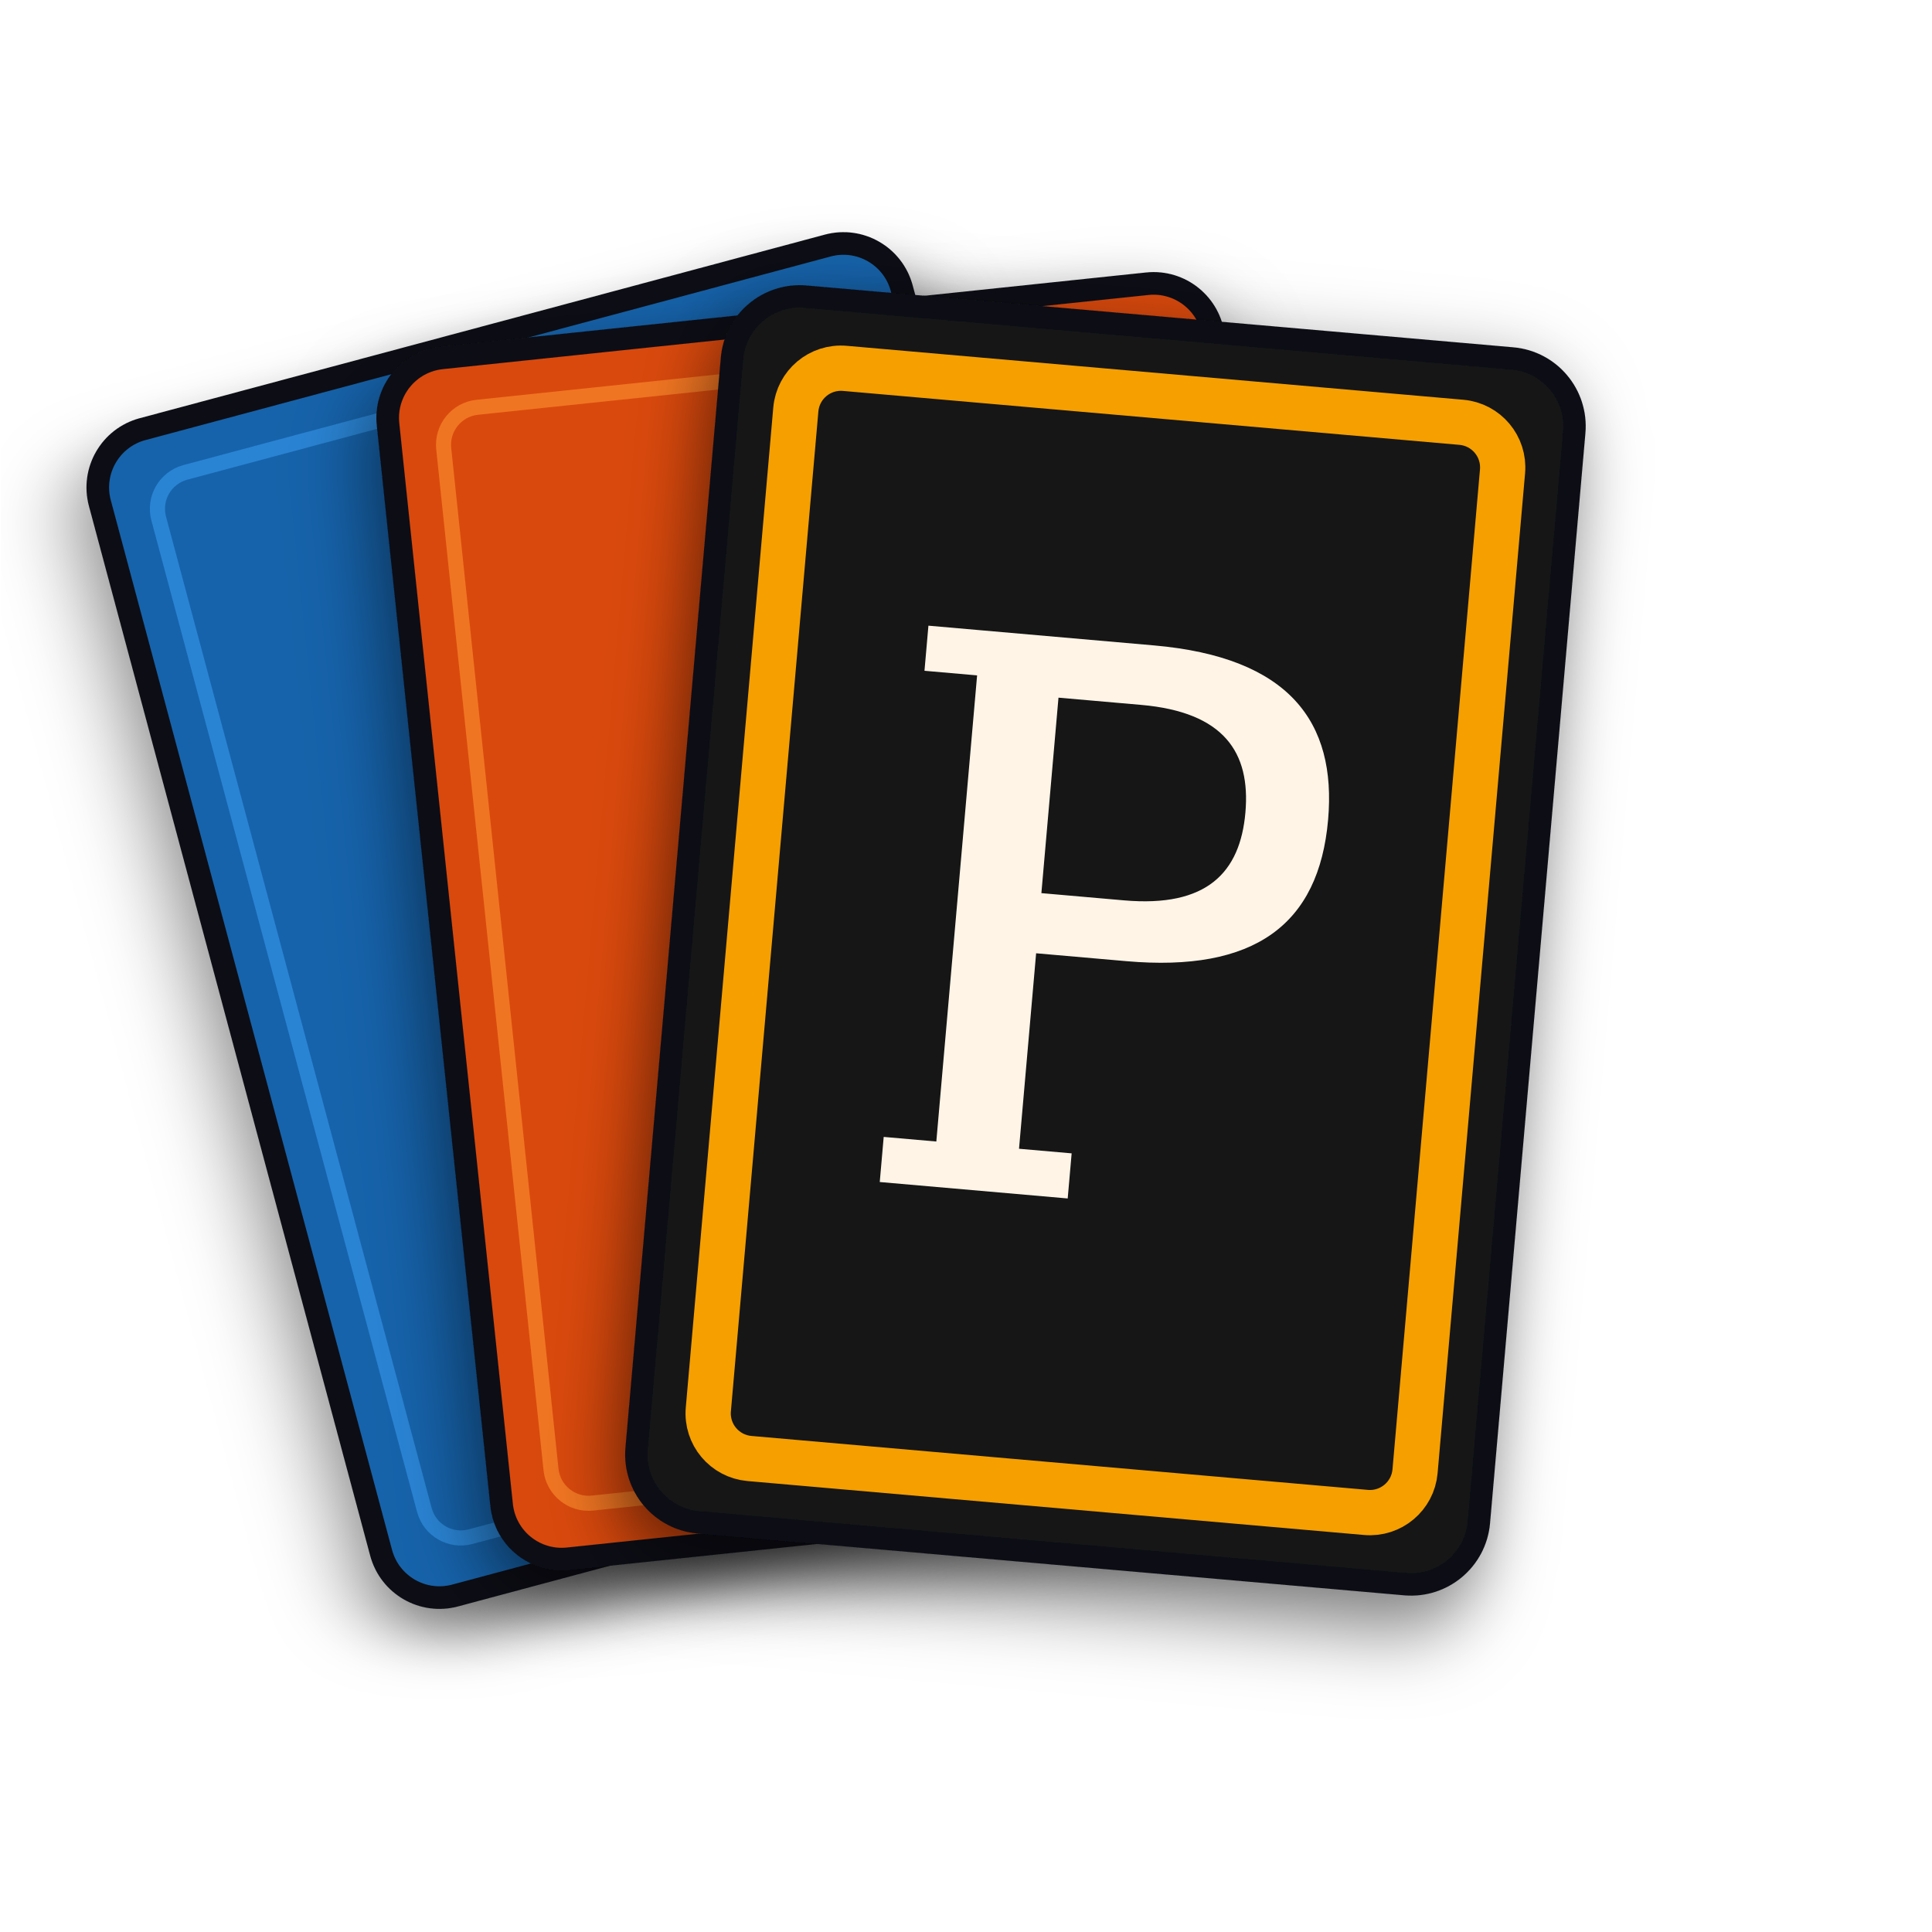
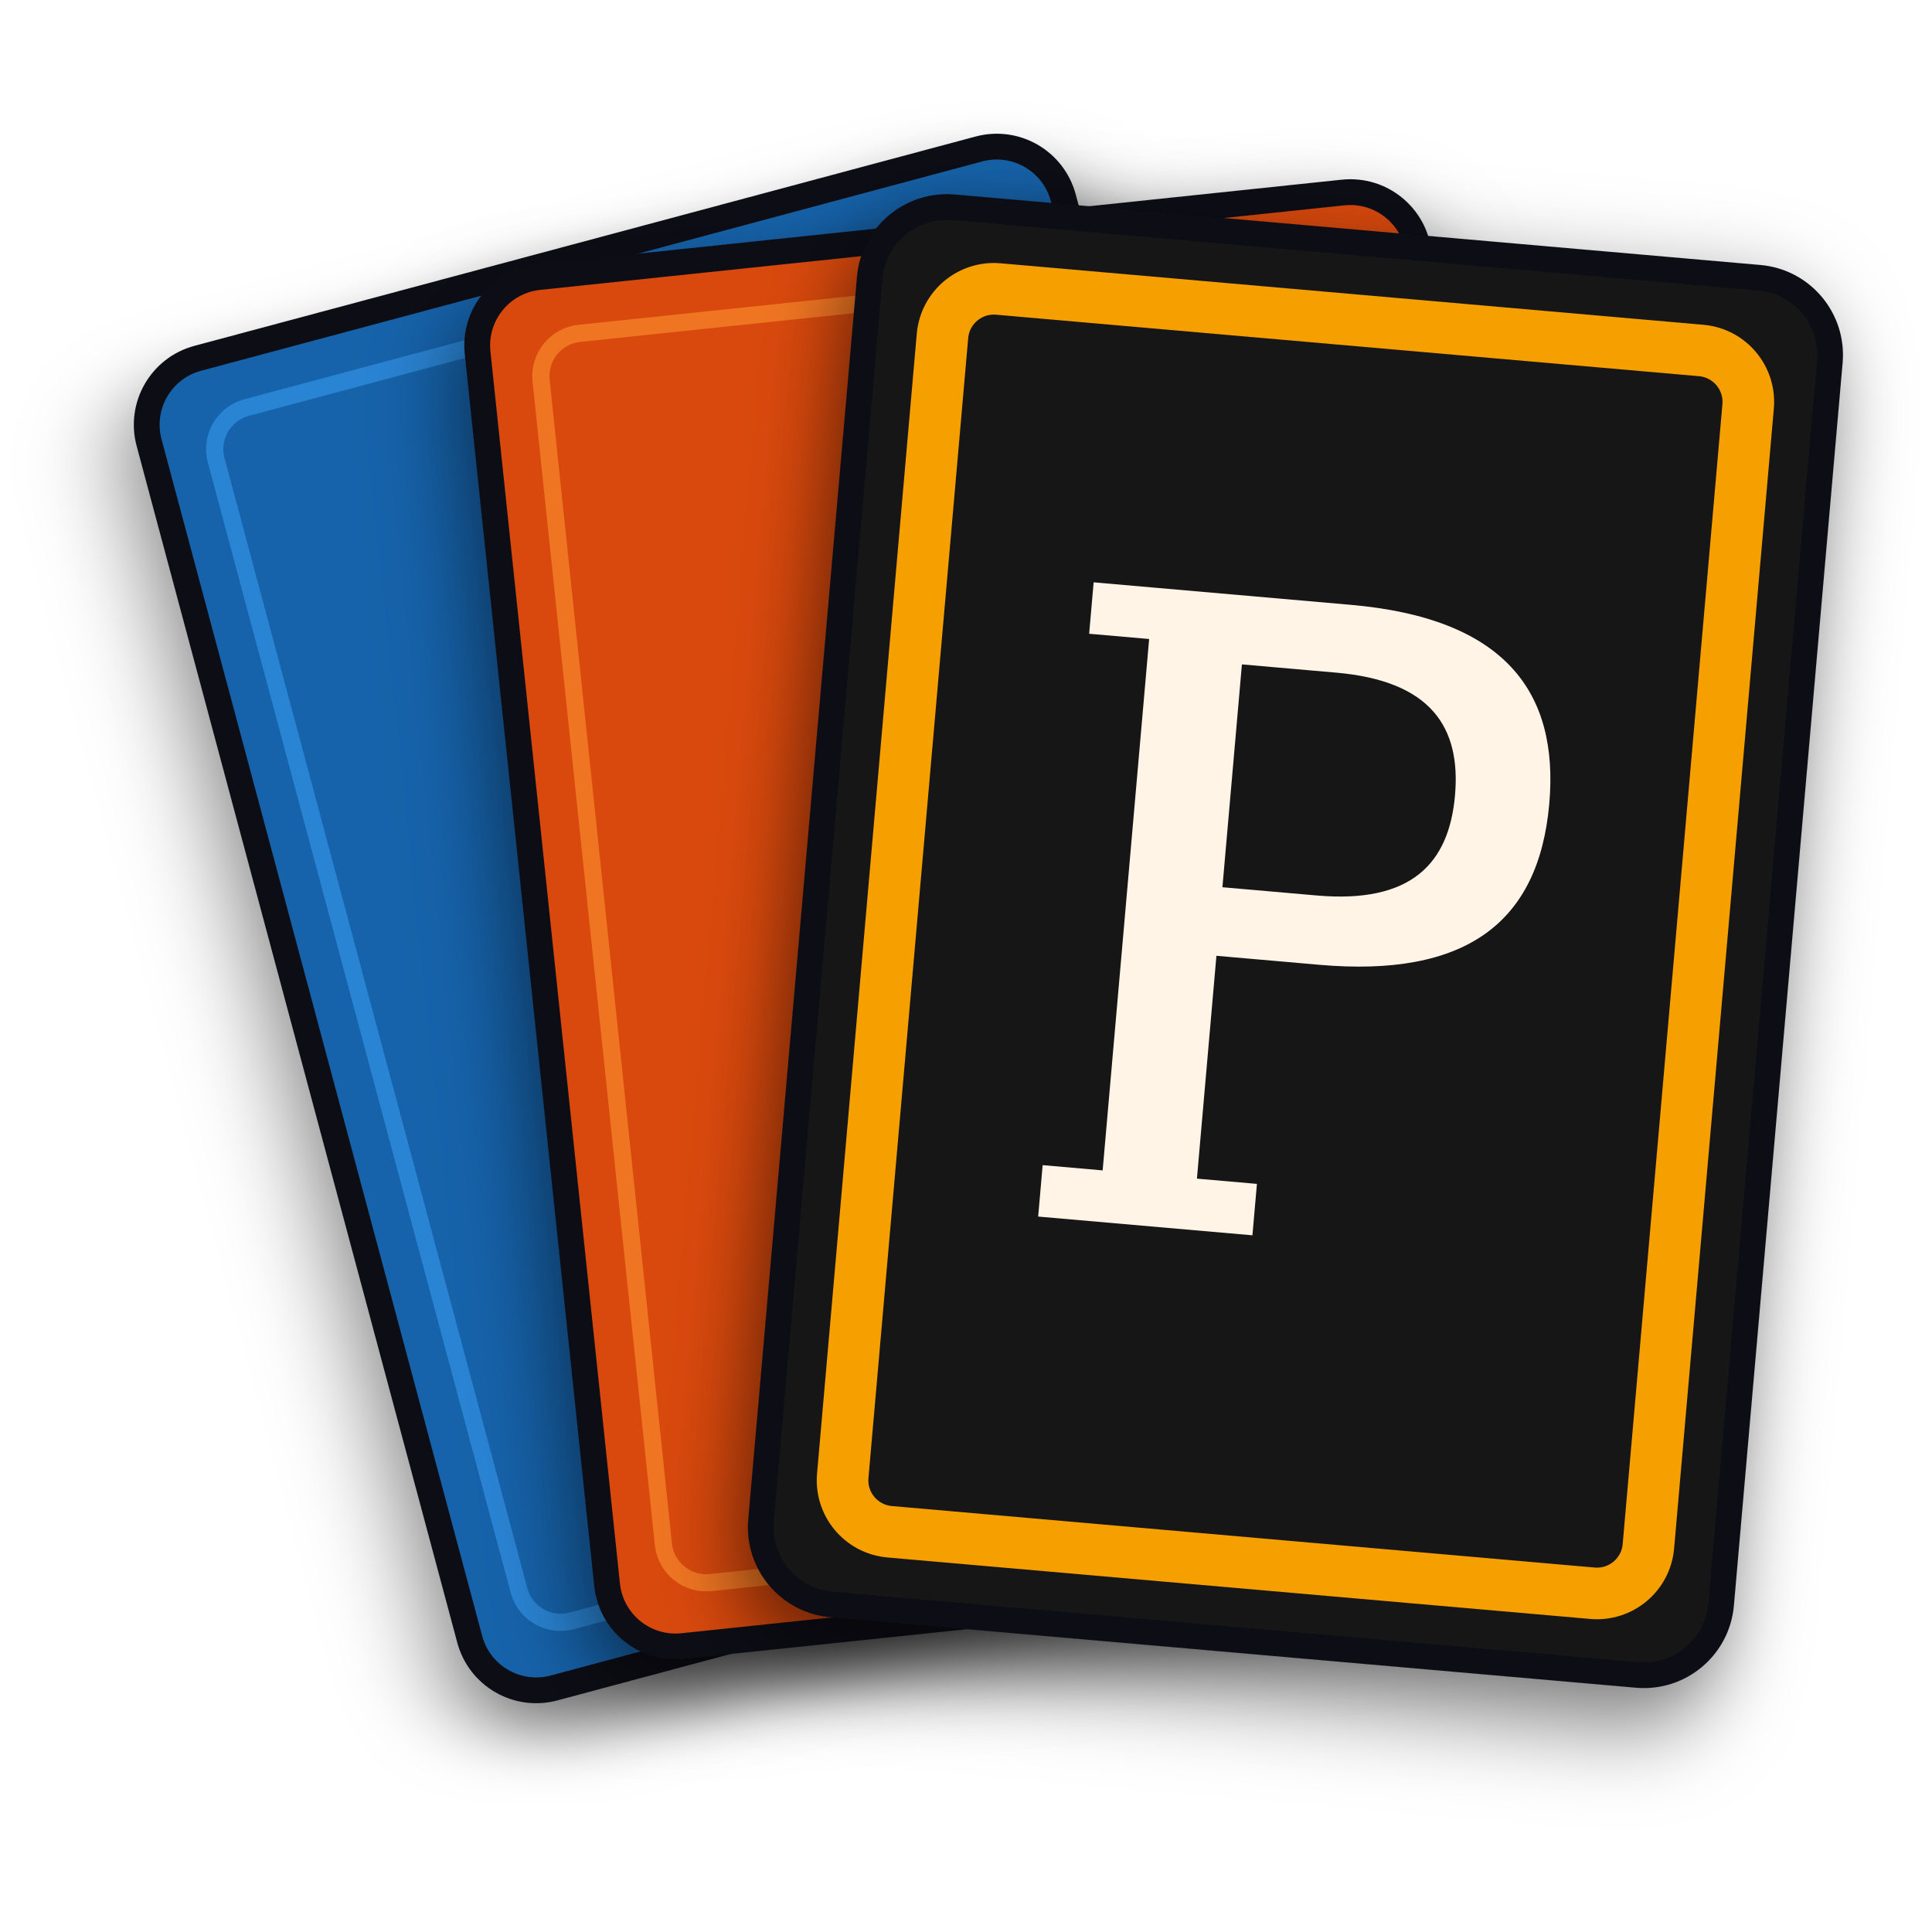
<svg xmlns="http://www.w3.org/2000/svg" viewBox="0 0 512 512" width="100%" height="100%">
  <defs>
    <filter id="cardShadow" x="-15%" y="-15%" width="130%" height="130%">
      <feDropShadow dx="-2" dy="8" stdDeviation="10" flood-color="#000000" flood-opacity="0.55" />
    </filter>
  </defs>
-   <g transform="rotate(-15 190 280)" filter="url(#cardShadow)">
-     <rect x="70" y="80" width="220" height="320" rx="16" fill="#1864AB" stroke="#0F1115" stroke-width="6" />
-     <rect x="84" y="94" width="192" height="292" rx="10" fill="none" stroke="#339AF0" stroke-width="4" opacity="0.6" />
-   </g>
-   <g transform="rotate(-6 230 270)" filter="url(#cardShadow)">
-     <rect x="120" y="84" width="220" height="320" rx="16" fill="#D9480F" stroke="#0F1115" stroke-width="6" />
-     <rect x="134" y="98" width="192" height="292" rx="10" fill="none" stroke="#FF922B" stroke-width="4" opacity="0.6" />
-   </g>
-   <g transform="rotate(5 290 260)" filter="url(#cardShadow)">
-     <rect x="180" y="86" width="224" height="326" rx="18" fill="#141518" stroke="#0F1115" stroke-width="6" />
-     <rect x="198" y="104" width="188" height="290" rx="12" fill="none" stroke="#F59F00" stroke-width="12" />
-     <path d="M 252 170               H 298               C 334 170 348 186 348 212               C 348 240 332 254 298 254               H 274               V 306               H 288               V 318               H 238               V 306               H 252               V 182               H 238               V 170               Z               M 274 186               V 238               H 296               C 318 238 326 228 326 212               C 326 196 318 186 296 186               Z" fill="#FFF4E6" />
+   <g transform="translate(259 256) scale(1.14) translate(-219 -255)">
+     <g transform="rotate(-15 190 280)" filter="url(#cardShadow)">
+       <rect x="70" y="80" width="220" height="320" rx="16" fill="#1864AB" stroke="#0F1115" stroke-width="6" />
+       <rect x="84" y="94" width="192" height="292" rx="10" fill="none" stroke="#339AF0" stroke-width="4" opacity="0.6" />
+     </g>
+     <g transform="rotate(-6 230 270)" filter="url(#cardShadow)">
+       <rect x="120" y="84" width="220" height="320" rx="16" fill="#D9480F" stroke="#0F1115" stroke-width="6" />
+       <rect x="134" y="98" width="192" height="292" rx="10" fill="none" stroke="#FF922B" stroke-width="4" opacity="0.6" />
+     </g>
+     <g transform="rotate(5 290 260)" filter="url(#cardShadow)">
+       <rect x="180" y="86" width="224" height="326" rx="18" fill="#141518" stroke="#0F1115" stroke-width="6" />
+       <rect x="198" y="104" width="188" height="290" rx="12" fill="none" stroke="#F59F00" stroke-width="12" />
+       <path d="M 252 170                 H 298                 C 334 170 348 186 348 212                 C 348 240 332 254 298 254                 H 274                 V 306                 H 288                 V 318                 H 238                 V 306                 H 252                 V 182                 H 238                 V 170                 Z                 M 274 186                 V 238                 H 296                 C 318 238 326 228 326 212                 C 326 196 318 186 296 186                 Z" fill="#FFF4E6" />
+     </g>
  </g>
</svg>
